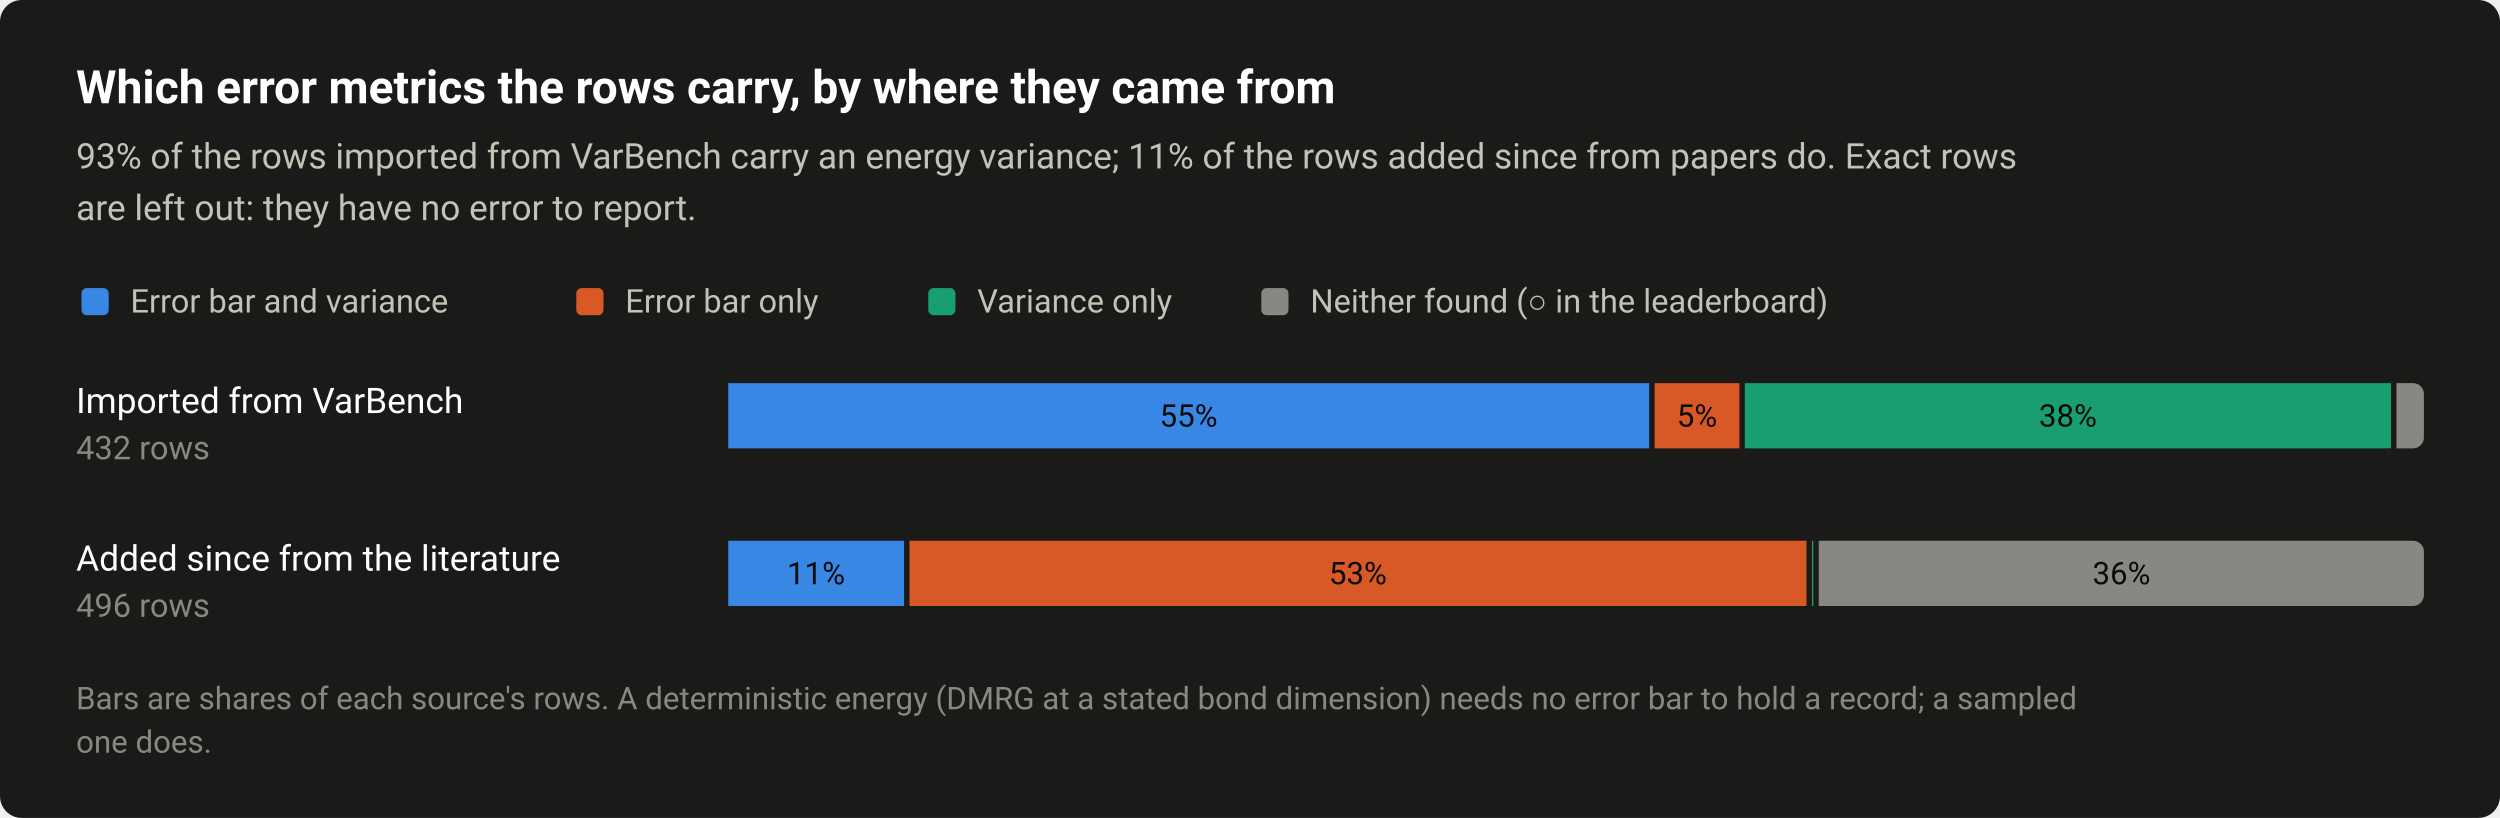
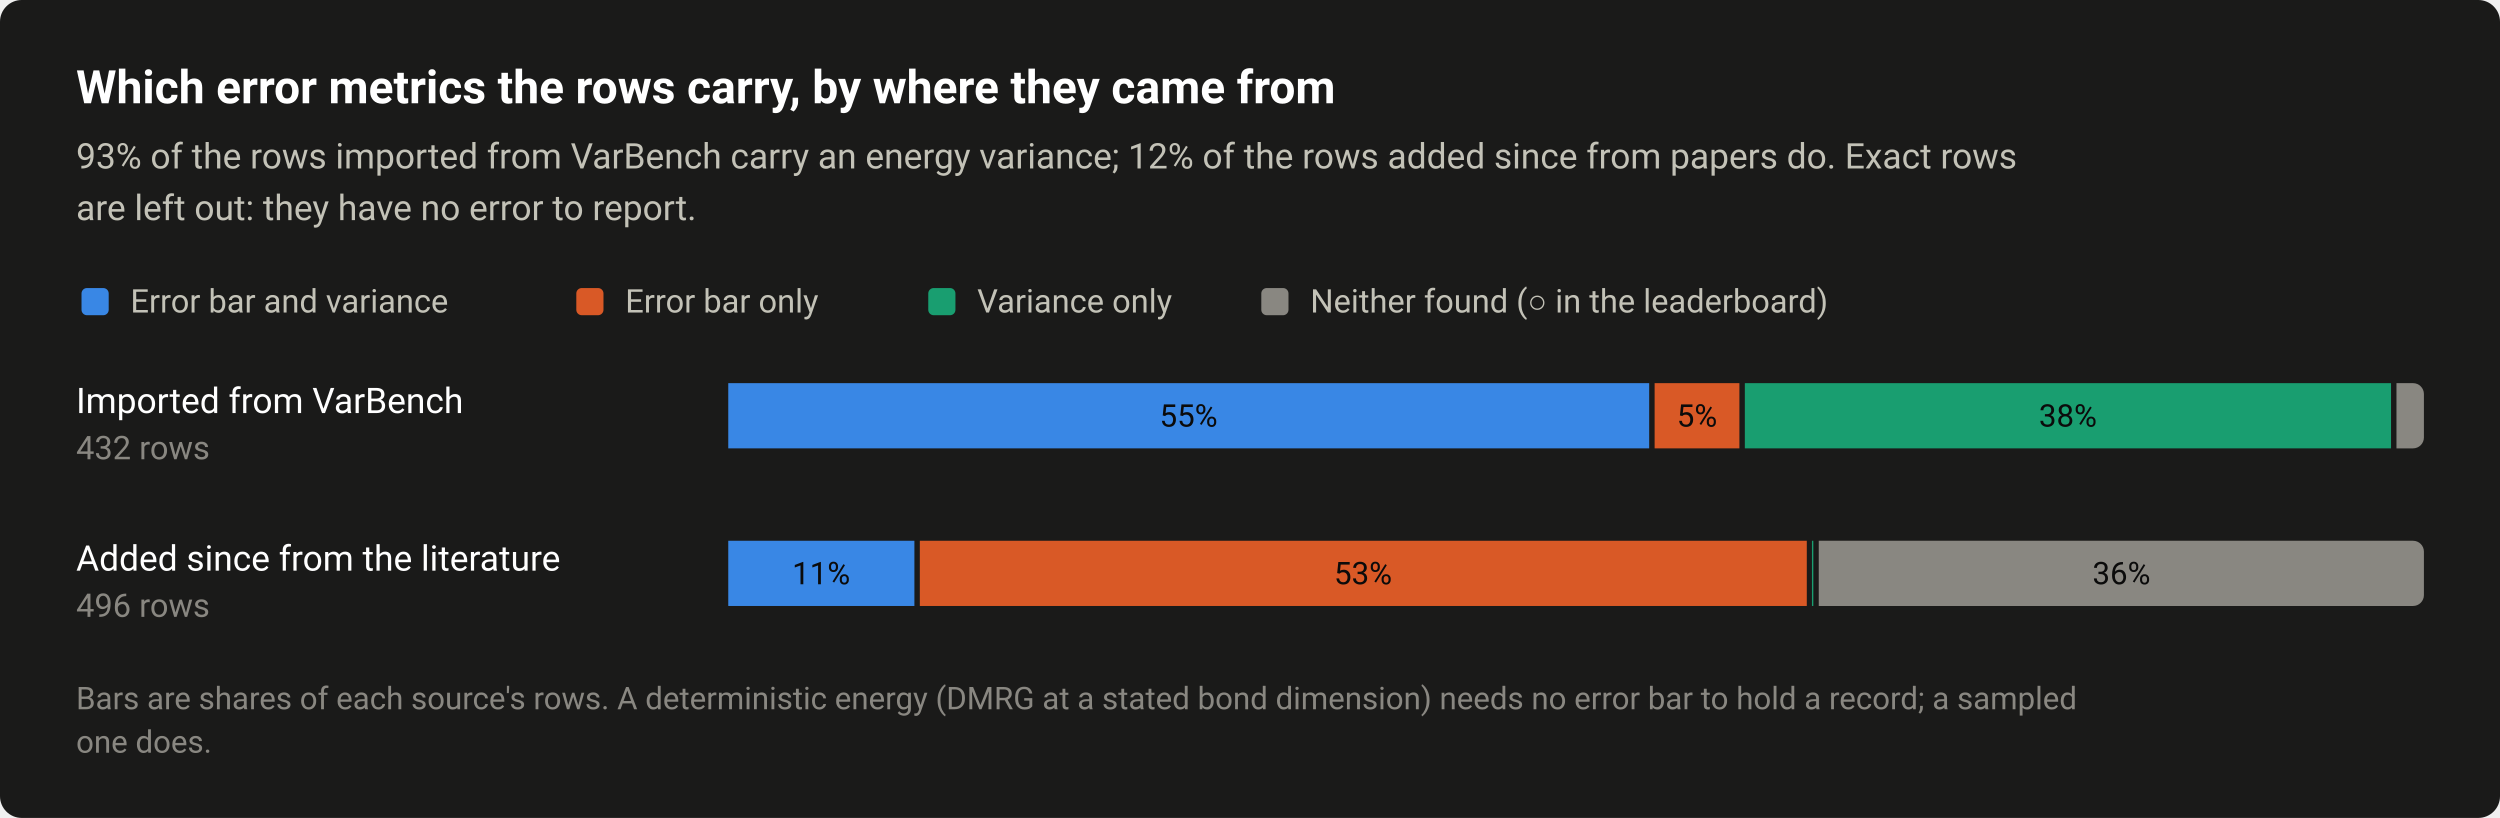
<svg xmlns="http://www.w3.org/2000/svg" width="920" height="301" viewBox="0 0 920 301" role="img" aria-labelledby="title desc">
  <style>text{font-family:system-ui,-apple-system,"Segoe UI",Roboto,"Helvetica Neue",Arial,sans-serif}</style>
  <rect width="920" height="301" rx="8" fill="#1a1a19" />
  <text x="28" y="38" font-size="17" fill="#ffffff" font-weight="600">Which error metrics the rows carry, by where they came from</text>
-   <text x="28" y="62" font-size="13" fill="#c3c2b7">93% of the rows imported from VarBench carry an energy variance; 11% of the rows added since from papers do. Exact rows</text>
+   <text x="28" y="62" font-size="13" fill="#c3c2b7">93% of the rows imported from VarBench carry an energy variance; 12% of the rows added since from papers do. Exact rows</text>
  <text x="28" y="81" font-size="13" fill="#c3c2b7">are left out: they have no error to report.</text>
  <rect x="30" y="106" width="10" height="10" rx="2" fill="#3987e5" />
  <text x="48" y="115" font-size="12" fill="#c3c2b7">Error bar and variance</text>
  <rect x="212.08" y="106" width="10" height="10" rx="2" fill="#d95926" />
  <text x="230.1" y="115" font-size="12" fill="#c3c2b7">Error bar only</text>
  <rect x="341.6" y="106" width="10" height="10" rx="2" fill="#199e70" />
  <text x="359.6" y="115" font-size="12" fill="#c3c2b7">Variance only</text>
  <rect x="464.16" y="106" width="10" height="10" rx="2" fill="#898781" />
  <text x="482.2" y="115" font-size="12" fill="#c3c2b7">Neither found (○ in the leaderboard)</text>
  <text x="28" y="152" font-size="13" fill="#ffffff">Imported from VarBench</text>
  <text x="28" y="169" font-size="12" fill="#898781" style="font-variant-numeric:tabular-nums">432 rows</text>
  <rect x="268" y="141" width="338.9" height="24" fill="#3987e5" />
  <text x="437.4" y="157" font-size="11.5" fill="#0b0b0b" text-anchor="middle" style="font-variant-numeric:tabular-nums">55%</text>
  <rect x="608.9" y="141" width="31.2" height="24" fill="#d95926" />
  <text x="624.5" y="157" font-size="11.5" fill="#0b0b0b" text-anchor="middle" style="font-variant-numeric:tabular-nums">5%</text>
  <rect x="642.1" y="141" width="237.8" height="24" fill="#199e70" />
  <text x="761" y="157" font-size="11.5" fill="#0b0b0b" text-anchor="middle" style="font-variant-numeric:tabular-nums">38%</text>
  <path d="M881.9 141H888A4 4 0 0 1 892 145V161A4 4 0 0 1 888 165H881.9Z" fill="#898781" />
  <text x="28" y="210" font-size="13" fill="#ffffff">Added since from the literature</text>
  <text x="28" y="227" font-size="12" fill="#898781" style="font-variant-numeric:tabular-nums">496 rows</text>
-   <rect x="268" y="199" width="64.7" height="24" fill="#3987e5" />
-   <text x="300.3" y="215" font-size="11.5" fill="#0b0b0b" text-anchor="middle" style="font-variant-numeric:tabular-nums">11%</text>
-   <rect x="334.7" y="199" width="330.1" height="24" fill="#d95926" />
-   <text x="499.7" y="215" font-size="11.5" fill="#0b0b0b" text-anchor="middle" style="font-variant-numeric:tabular-nums">53%</text>
+   <rect x="268" y="199" width="68.5" height="24" fill="#3987e5" />
+   <text x="302.2" y="215" font-size="11.5" fill="#0b0b0b" text-anchor="middle" style="font-variant-numeric:tabular-nums">11%</text>
+   <rect x="338.5" y="199" width="326.4" height="24" fill="#d95926" />
+   <text x="501.6" y="215" font-size="11.5" fill="#0b0b0b" text-anchor="middle" style="font-variant-numeric:tabular-nums">53%</text>
  <rect x="666.8" y="199" width="0.5" height="24" fill="#199e70" />
  <path d="M669.3 199H888A4 4 0 0 1 892 203V219A4 4 0 0 1 888 223H669.3Z" fill="#898781" />
  <text x="780.7" y="215" font-size="11.5" fill="#0b0b0b" text-anchor="middle" style="font-variant-numeric:tabular-nums">36%</text>
  <text x="28" y="261" font-size="11.5" fill="#898781">Bars are shares of each source's rows. A deterministic energy (DMRG at a stated bond dimension) needs no error bar to hold a record; a sampled</text>
  <text x="28" y="277" font-size="11.5" fill="#898781">one does.</text>
</svg>
